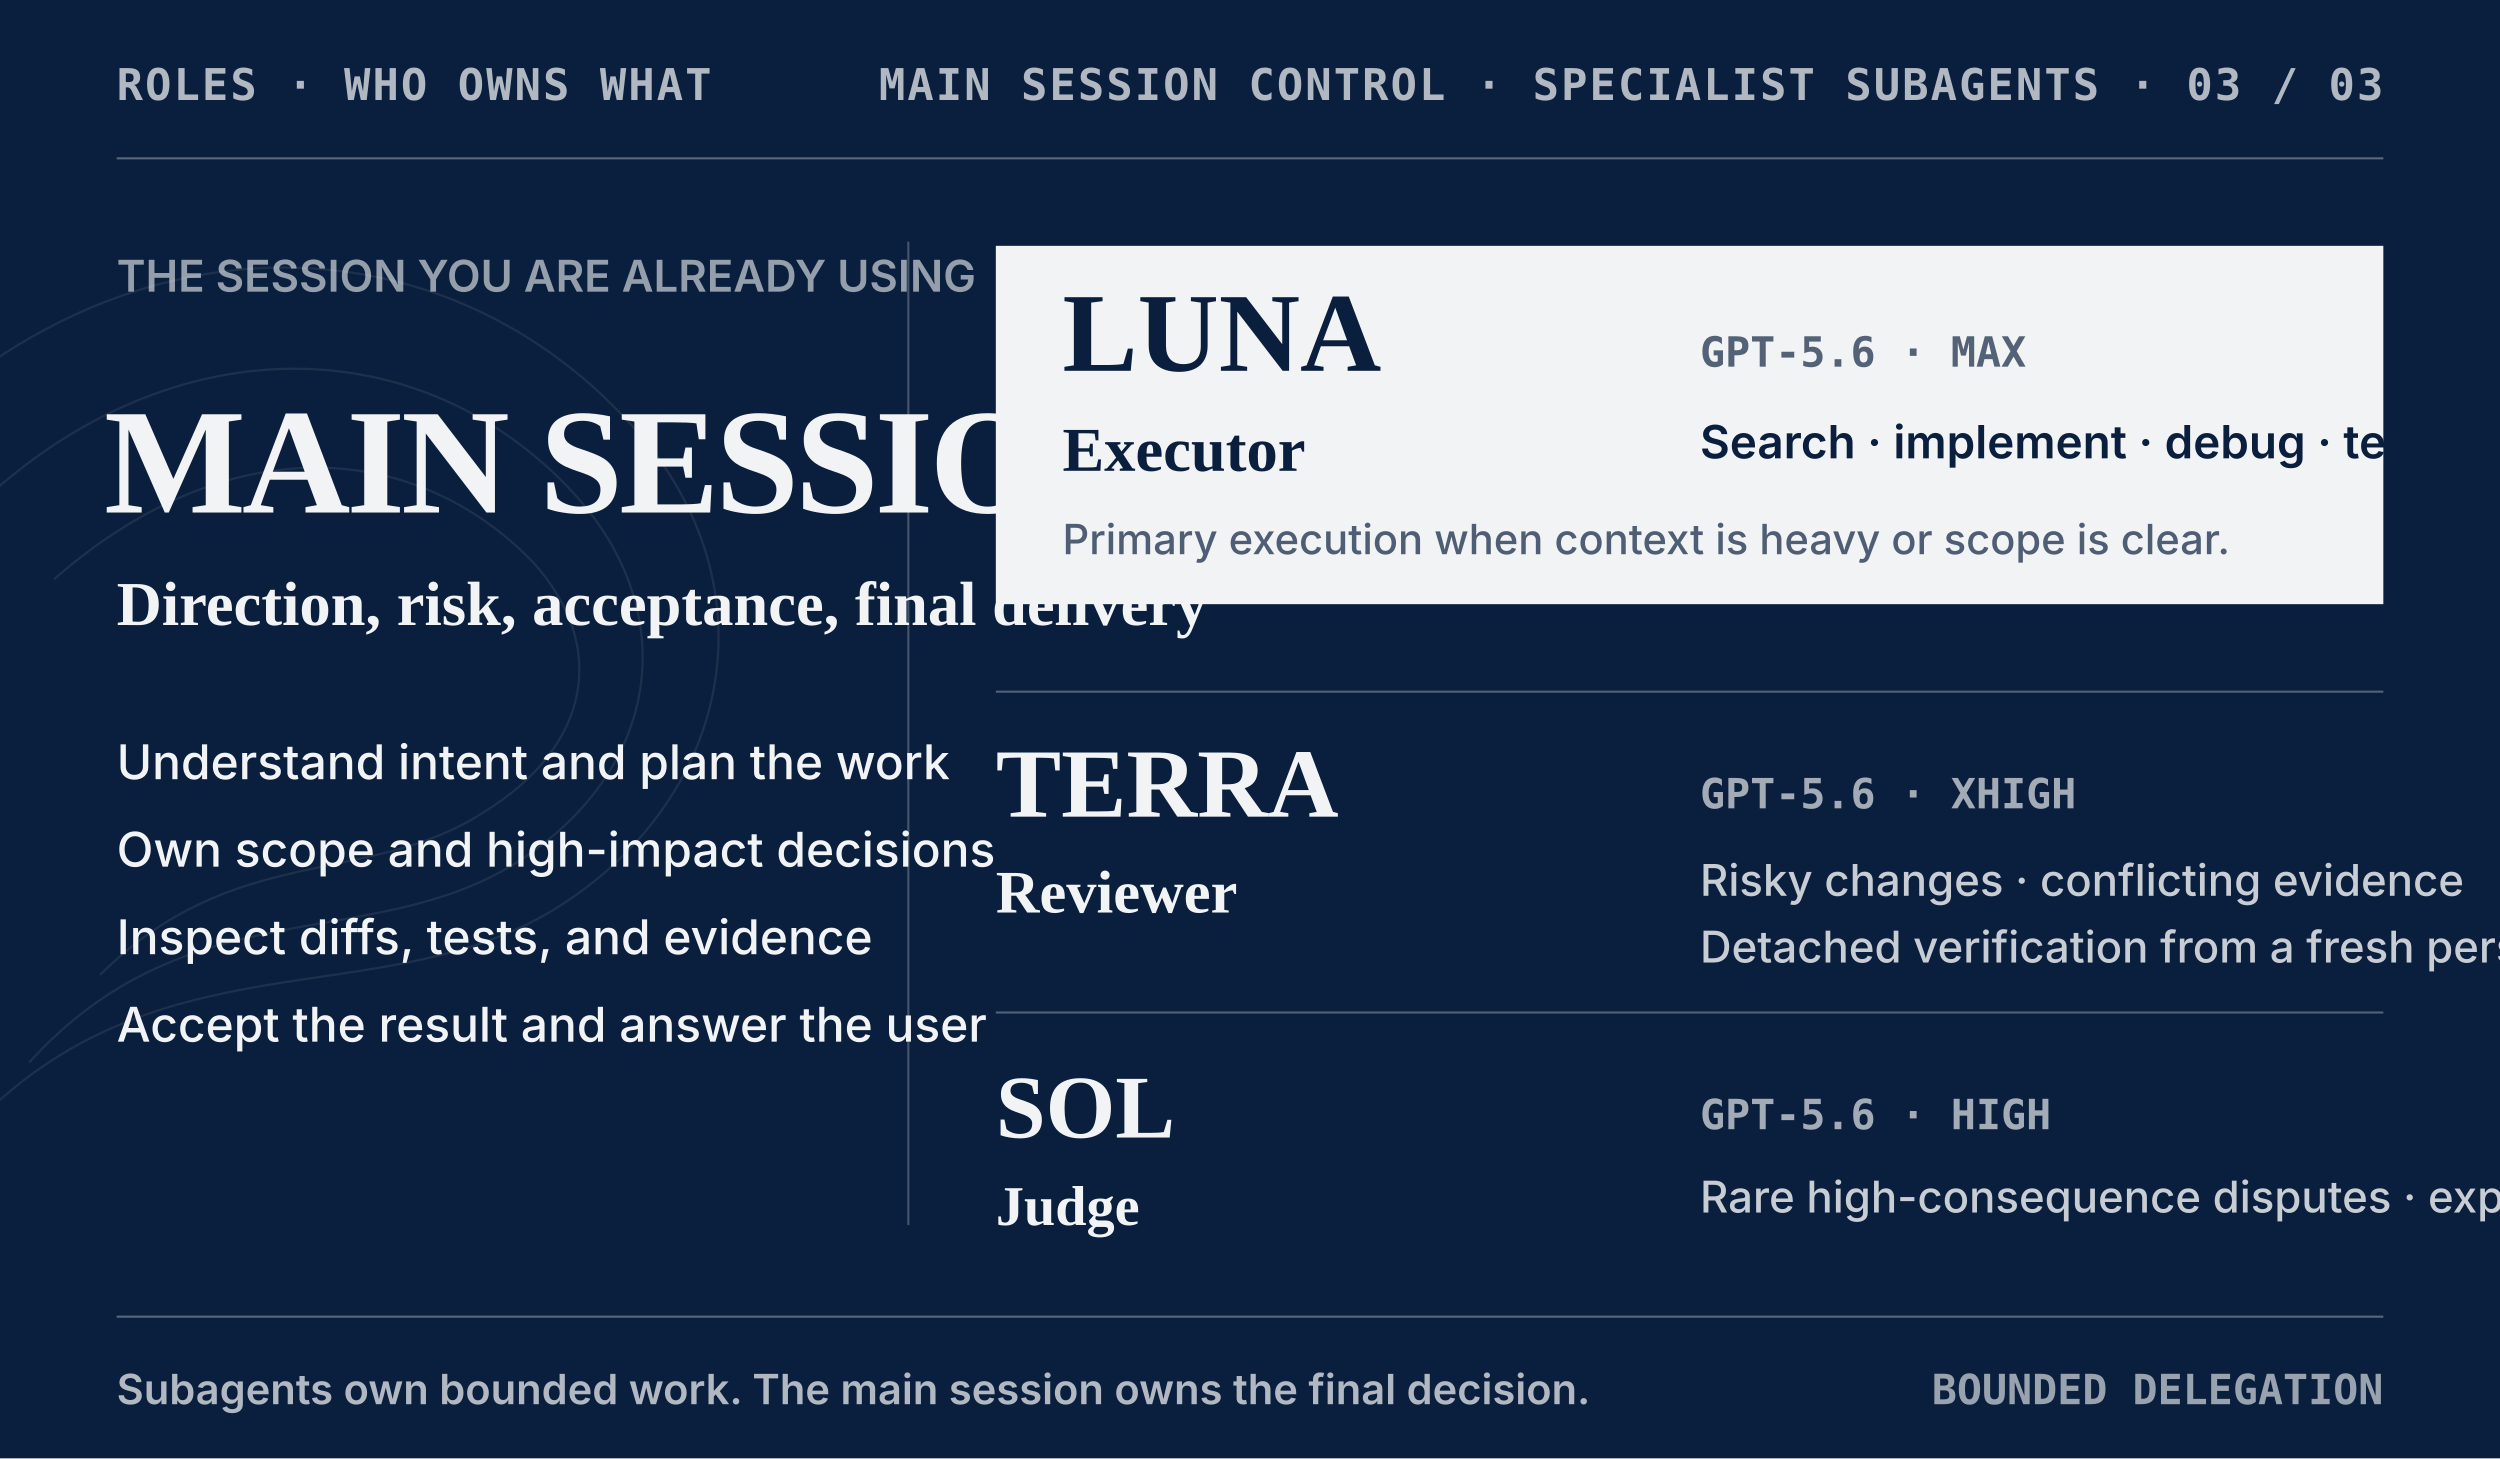
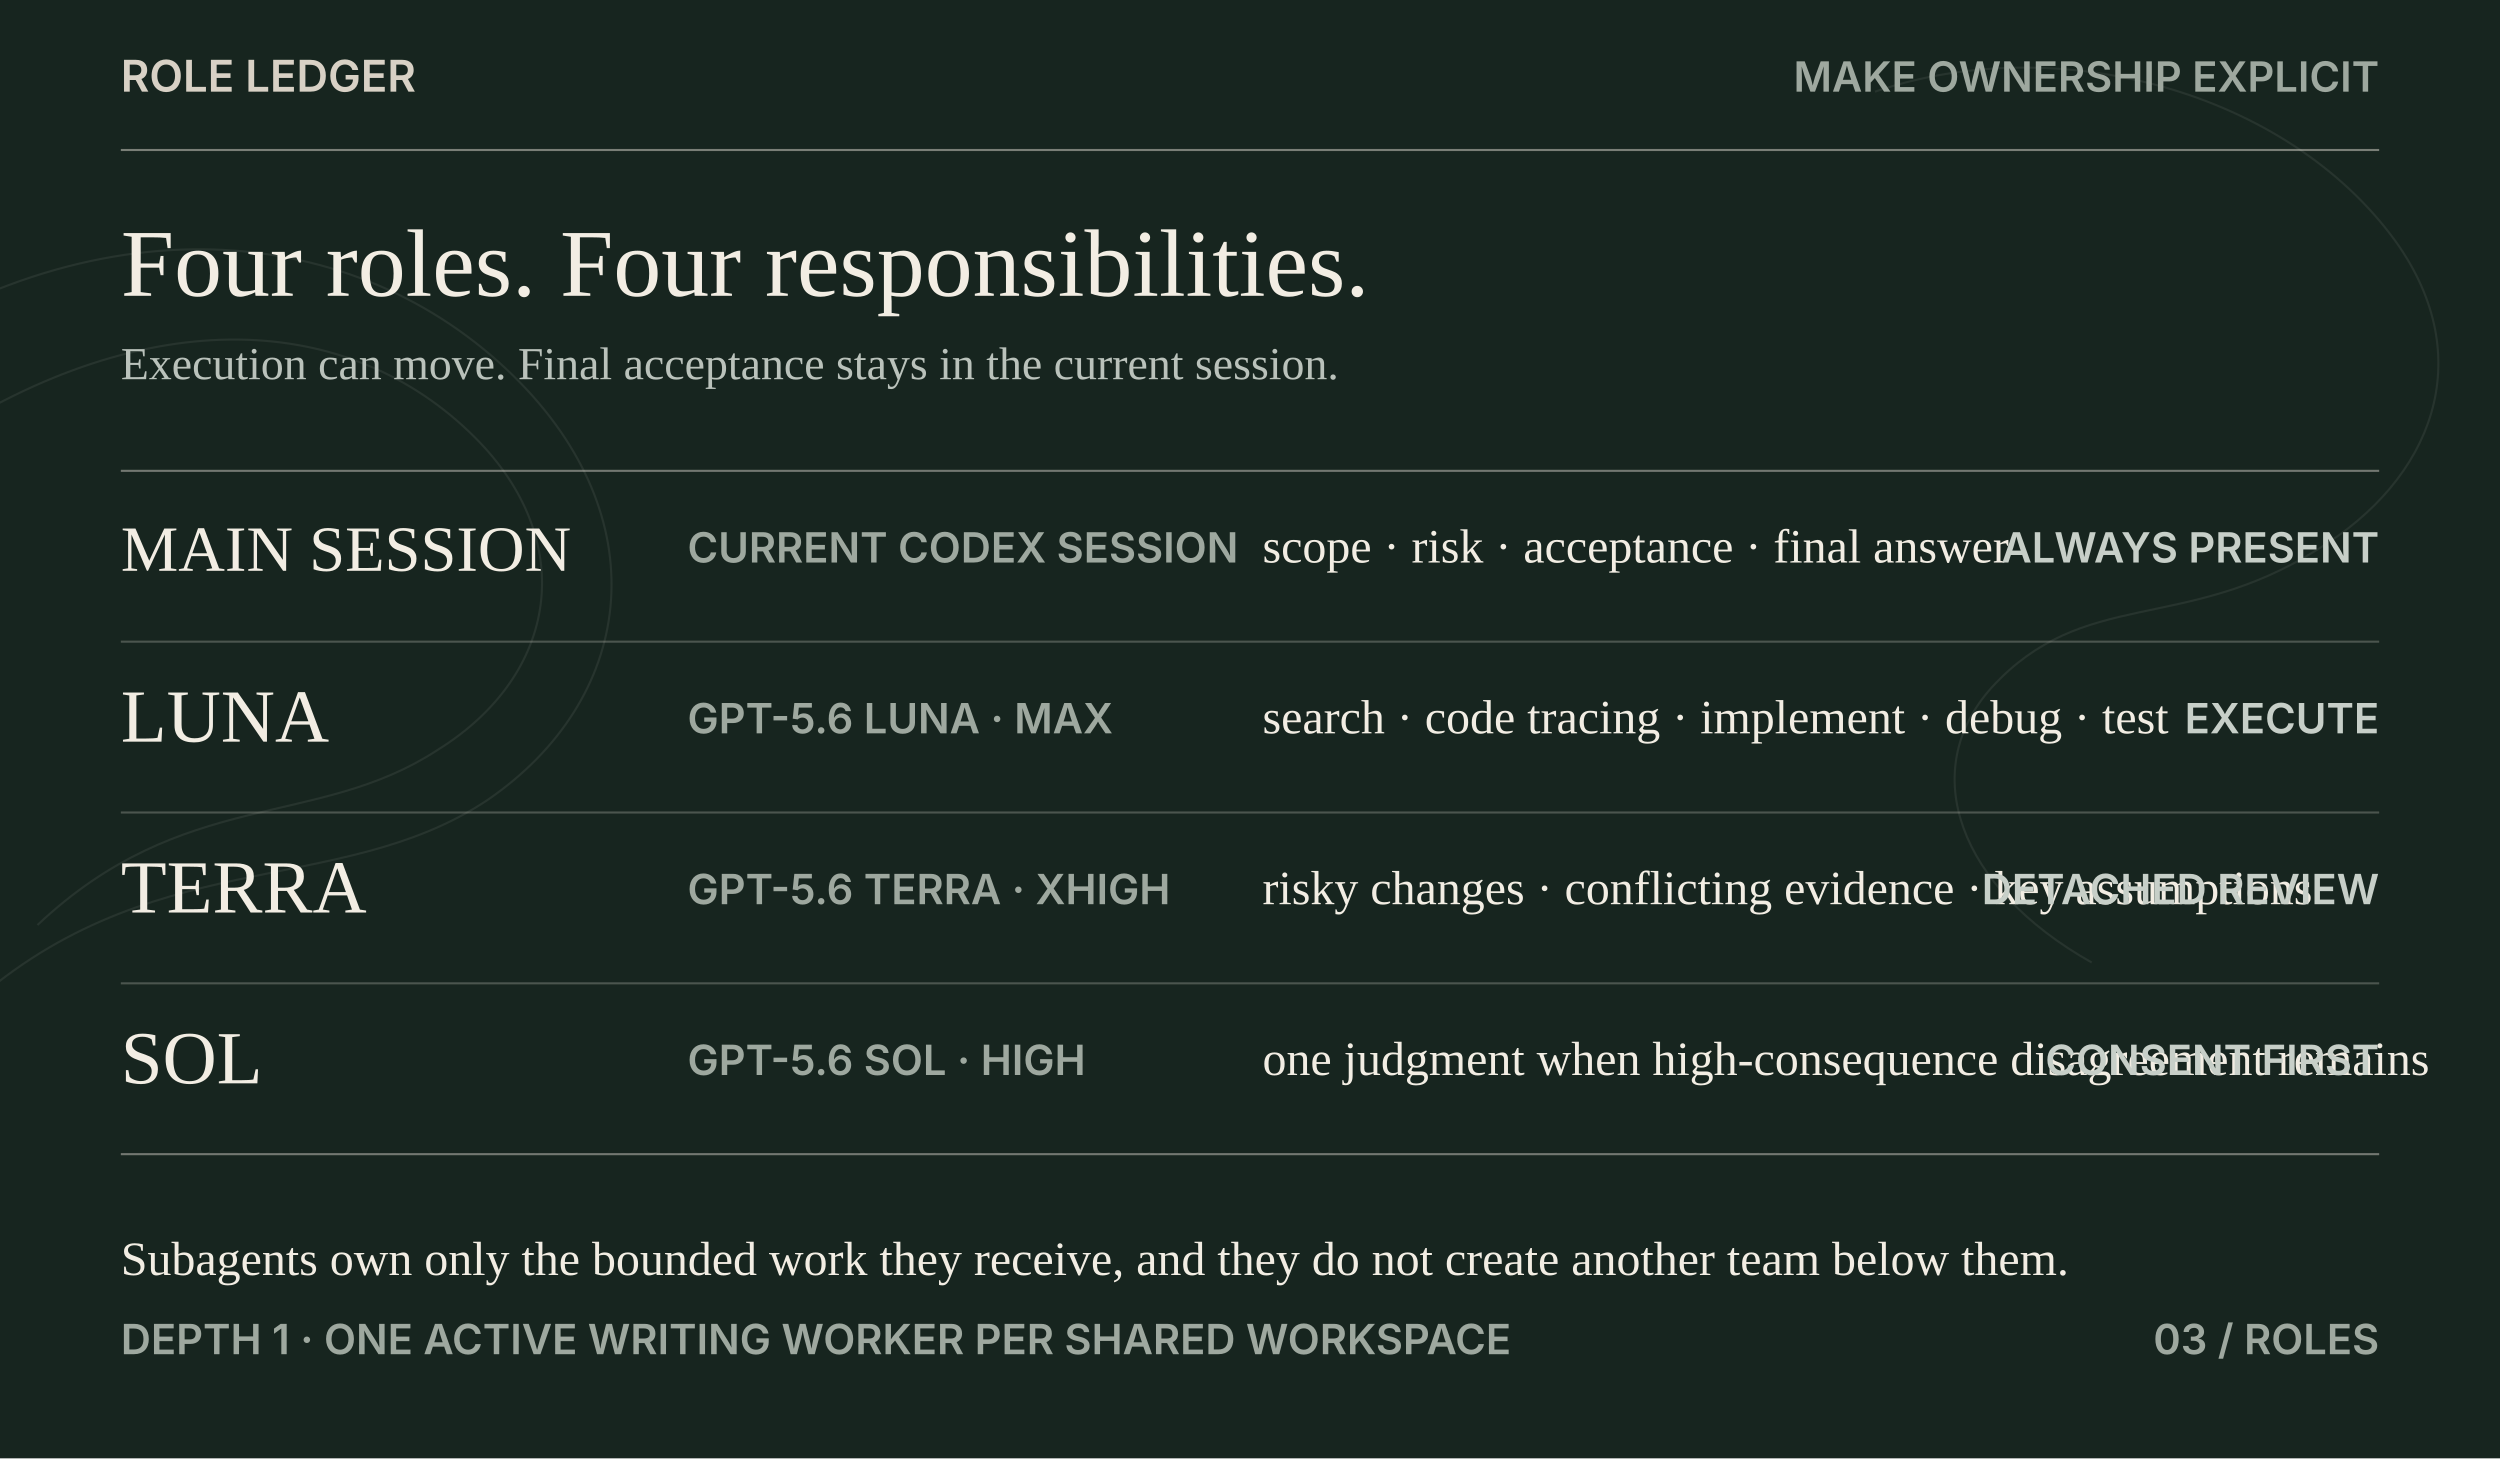
<svg xmlns="http://www.w3.org/2000/svg" width="1200" height="700" viewBox="0 0 1200 700" role="img" aria-labelledby="title desc">
-   <rect width="1200" height="700" fill="#0a1f3d" />
-   <g fill="none" stroke="#f1f3f5" stroke-width="1.05" opacity="0.085">
-     <path d="M-48 210 C68 96 222 106 310 212 C370 286 350 382 270 434 C184 490 72 444 -20 548" />
-     <path d="M-12 244 C84 152 208 158 280 242 C328 300 314 372 248 414 C178 458 90 426 14 510" />
-     <path d="M26 278 C108 206 198 210 256 270 C292 310 284 358 232 390 C176 426 112 404 48 468" />
+   <rect width="1200" height="700" fill="#17251f" />
+   <g fill="none" stroke="#f2ede3" stroke-width="1" opacity="0.075">
+     <path d="M-70 176 C52 92 176 108 250 184 C316 252 304 336 234 384 C162 432 70 404 -18 486" />
+     <path d="M-32 212 C72 144 168 150 228 210 C278 260 268 324 210 360 C152 398 88 378 18 444" />
+     <path d="M900 44 C988 14 1098 44 1150 116 C1190 172 1168 230 1112 264 C1048 304 1000 282 956 330 C920 370 940 426 1004 462" />
  </g>
-   <line x1="56" y1="76" x2="1144" y2="76" stroke="#f1f3f5" stroke-width="1" opacity="0.34" />
-   <line x1="56" y1="632" x2="1144" y2="632" stroke="#f1f3f5" stroke-width="1" opacity="0.34" />
-   <text x="56" y="48" font-family="IBM Plex Mono, SFMono-Regular, Menlo, monospace" font-size="21" font-weight="600" letter-spacing="1" fill="#f1f3f5" opacity="0.72">ROLES · WHO OWNS WHAT</text>
-   <text x="1144" y="48" text-anchor="end" font-family="IBM Plex Mono, SFMono-Regular, Menlo, monospace" font-size="21" font-weight="600" letter-spacing="1" fill="#f1f3f5" opacity="0.72">MAIN SESSION CONTROL · SPECIALIST SUBAGENTS · 03 / 03</text>
-   <text x="56" y="140" font-family="Inter, Helvetica Neue, Arial, sans-serif" font-size="21" font-weight="600" fill="#f1f3f5" opacity="0.6">THE SESSION YOU ARE ALREADY USING</text>
-   <text x="50" y="246" font-family="Playfair Display, Georgia, Times New Roman, serif" font-size="72" font-weight="700" letter-spacing="-1.8" fill="#f1f3f5">MAIN SESSION</text>
-   <text x="56" y="300" font-family="Playfair Display, Georgia, Times New Roman, serif" font-size="30" font-weight="700" fill="#f1f3f5">Direction, risk, acceptance, final delivery</text>
-   <text x="56" y="374" font-family="Inter, Helvetica Neue, Arial, sans-serif" font-size="23" font-weight="500" fill="#f1f3f5">Understand intent and plan the work</text>
-   <text x="56" y="416" font-family="Inter, Helvetica Neue, Arial, sans-serif" font-size="23" font-weight="500" fill="#f1f3f5">Own scope and high-impact decisions</text>
-   <text x="56" y="458" font-family="Inter, Helvetica Neue, Arial, sans-serif" font-size="23" font-weight="500" fill="#f1f3f5">Inspect diffs, tests, and evidence</text>
-   <text x="56" y="500" font-family="Inter, Helvetica Neue, Arial, sans-serif" font-size="23" font-weight="500" fill="#f1f3f5">Accept the result and answer the user</text>
-   <line x1="436" y1="116" x2="436" y2="588" stroke="#f1f3f5" stroke-width="1" opacity="0.26" />
-   <rect x="478" y="118" width="666" height="172" fill="#f1f3f5" />
-   <text x="510" y="178" font-family="Playfair Display, Georgia, Times New Roman, serif" font-size="54" font-weight="700" fill="#0a1f3d">LUNA</text>
-   <text x="510" y="226" font-family="Playfair Display, Georgia, Times New Roman, serif" font-size="30" font-weight="700" fill="#0a1f3d">Executor</text>
-   <text x="816" y="176" font-family="IBM Plex Mono, SFMono-Regular, Menlo, monospace" font-size="20" font-weight="600" fill="#0a1f3d" opacity="0.68">GPT-5.6 · MAX</text>
-   <text x="816" y="220" font-family="Inter, Helvetica Neue, Arial, sans-serif" font-size="22" font-weight="600" fill="#0a1f3d">Search · implement · debug · test</text>
-   <text x="510" y="266" font-family="Inter, Helvetica Neue, Arial, sans-serif" font-size="20" font-weight="500" fill="#0a1f3d" opacity="0.7">Primary execution when context is heavy or scope is clear.</text>
-   <line x1="478" y1="332" x2="1144" y2="332" stroke="#f1f3f5" stroke-width="1" opacity="0.32" />
-   <text x="478" y="392" font-family="Playfair Display, Georgia, Times New Roman, serif" font-size="47" font-weight="700" fill="#f1f3f5">TERRA</text>
-   <text x="478" y="438" font-family="Playfair Display, Georgia, Times New Roman, serif" font-size="29" font-weight="700" fill="#f1f3f5">Reviewer</text>
-   <text x="816" y="388" font-family="IBM Plex Mono, SFMono-Regular, Menlo, monospace" font-size="20" font-weight="600" fill="#f1f3f5" opacity="0.66">GPT-5.6 · XHIGH</text>
-   <text x="816" y="430" font-family="Inter, Helvetica Neue, Arial, sans-serif" font-size="21" font-weight="500" fill="#f1f3f5" opacity="0.82">Risky changes · conflicting evidence</text>
-   <text x="816" y="462" font-family="Inter, Helvetica Neue, Arial, sans-serif" font-size="21" font-weight="500" fill="#f1f3f5" opacity="0.82">Detached verification from a fresh perspective</text>
-   <line x1="478" y1="486" x2="1144" y2="486" stroke="#f1f3f5" stroke-width="1" opacity="0.32" />
-   <text x="478" y="546" font-family="Playfair Display, Georgia, Times New Roman, serif" font-size="43" font-weight="700" fill="#f1f3f5">SOL</text>
-   <text x="478" y="588" font-family="Playfair Display, Georgia, Times New Roman, serif" font-size="27" font-weight="700" fill="#f1f3f5">Judge</text>
-   <text x="816" y="542" font-family="IBM Plex Mono, SFMono-Regular, Menlo, monospace" font-size="20" font-weight="600" fill="#f1f3f5" opacity="0.66">GPT-5.6 · HIGH</text>
-   <text x="816" y="582" font-family="Inter, Helvetica Neue, Arial, sans-serif" font-size="21" font-weight="500" fill="#f1f3f5" opacity="0.82">Rare high-consequence disputes · explicit consent required</text>
-   <text x="56" y="674" font-family="Inter, Helvetica Neue, Arial, sans-serif" font-size="20" font-weight="600" fill="#f1f3f5" opacity="0.72">Subagents own bounded work. The main session owns the final decision.</text>
-   <text x="1144" y="674" text-anchor="end" font-family="IBM Plex Mono, SFMono-Regular, Menlo, monospace" font-size="20" font-weight="600" fill="#f1f3f5" opacity="0.62">BOUNDED DELEGATION</text>
+   <line x1="58" y1="72" x2="1142" y2="72" stroke="#f2ede3" stroke-width="1" opacity="0.45" />
+   <text x="58" y="44" font-family="Inter, Helvetica Neue, Arial, sans-serif" font-size="21" font-weight="600" fill="#d8d1c5">ROLE LEDGER</text>
+   <text x="1142" y="44" text-anchor="end" font-family="Inter, Helvetica Neue, Arial, sans-serif" font-size="20" font-weight="600" fill="#9ea89f">MAKE OWNERSHIP EXPLICIT</text>
+   <text x="58" y="142" font-family="Playfair Display, Georgia, Times New Roman, serif" font-size="46" font-weight="500" fill="#f2ede3">Four roles. Four responsibilities.</text>
+   <text x="58" y="182" font-family="Playfair Display, Georgia, Times New Roman, serif" font-size="22" font-weight="400" fill="#bac2bb">Execution can move. Final acceptance stays in the current session.</text>
+   <g transform="translate(58 226)">
+     <line x1="0" y1="0" x2="1084" y2="0" stroke="#f2ede3" stroke-width="1" opacity="0.42" />
+     <text x="0" y="48" font-family="Playfair Display, Georgia, Times New Roman, serif" font-size="31" font-weight="500" fill="#f2ede3">MAIN SESSION</text>
+     <text x="272" y="44" font-family="Inter, Helvetica Neue, Arial, sans-serif" font-size="20" font-weight="600" fill="#9ea89f">CURRENT CODEX SESSION</text>
+     <text x="548" y="44" font-family="Playfair Display, Georgia, Times New Roman, serif" font-size="23" font-weight="400" fill="#f2ede3">scope · risk · acceptance · final answer</text>
+     <text x="1084" y="44" text-anchor="end" font-family="Inter, Helvetica Neue, Arial, sans-serif" font-size="20" font-weight="600" fill="#c7cfc8">ALWAYS PRESENT</text>
+     <line x1="0" y1="82" x2="1084" y2="82" stroke="#f2ede3" stroke-width="1" opacity="0.24" />
+     <text x="0" y="130" font-family="Playfair Display, Georgia, Times New Roman, serif" font-size="36" font-weight="500" fill="#f2ede3">LUNA</text>
+     <text x="272" y="126" font-family="Inter, Helvetica Neue, Arial, sans-serif" font-size="20" font-weight="600" fill="#9ea89f">GPT-5.6 LUNA · MAX</text>
+     <text x="548" y="126" font-family="Playfair Display, Georgia, Times New Roman, serif" font-size="23" font-weight="400" fill="#f2ede3">search · code tracing · implement · debug · test</text>
+     <text x="1084" y="126" text-anchor="end" font-family="Inter, Helvetica Neue, Arial, sans-serif" font-size="20" font-weight="600" fill="#c7cfc8">EXECUTE</text>
+     <line x1="0" y1="164" x2="1084" y2="164" stroke="#f2ede3" stroke-width="1" opacity="0.24" />
+     <text x="0" y="212" font-family="Playfair Display, Georgia, Times New Roman, serif" font-size="36" font-weight="500" fill="#f2ede3">TERRA</text>
+     <text x="272" y="208" font-family="Inter, Helvetica Neue, Arial, sans-serif" font-size="20" font-weight="600" fill="#9ea89f">GPT-5.6 TERRA · XHIGH</text>
+     <text x="548" y="208" font-family="Playfair Display, Georgia, Times New Roman, serif" font-size="23" font-weight="400" fill="#f2ede3">risky changes · conflicting evidence · key assumptions</text>
+     <text x="1084" y="208" text-anchor="end" font-family="Inter, Helvetica Neue, Arial, sans-serif" font-size="20" font-weight="600" fill="#c7cfc8">DETACHED REVIEW</text>
+     <line x1="0" y1="246" x2="1084" y2="246" stroke="#f2ede3" stroke-width="1" opacity="0.24" />
+     <text x="0" y="294" font-family="Playfair Display, Georgia, Times New Roman, serif" font-size="36" font-weight="500" fill="#f2ede3">SOL</text>
+     <text x="272" y="290" font-family="Inter, Helvetica Neue, Arial, sans-serif" font-size="20" font-weight="600" fill="#9ea89f">GPT-5.6 SOL · HIGH</text>
+     <text x="548" y="290" font-family="Playfair Display, Georgia, Times New Roman, serif" font-size="23" font-weight="400" fill="#f2ede3">one judgment when high-consequence disagreement remains</text>
+     <text x="1084" y="290" text-anchor="end" font-family="Inter, Helvetica Neue, Arial, sans-serif" font-size="20" font-weight="600" fill="#c7cfc8">CONSENT FIRST</text>
+     <line x1="0" y1="328" x2="1084" y2="328" stroke="#f2ede3" stroke-width="1" opacity="0.42" />
+   </g>
+   <text x="58" y="612" font-family="Playfair Display, Georgia, Times New Roman, serif" font-size="23" font-weight="400" fill="#f2ede3">Subagents own only the bounded work they receive, and they do not create another team below them.</text>
+   <text x="58" y="650" font-family="Inter, Helvetica Neue, Arial, sans-serif" font-size="20" font-weight="600" fill="#9ea89f">DEPTH 1 · ONE ACTIVE WRITING WORKER PER SHARED WORKSPACE</text>
+   <text x="1142" y="650" text-anchor="end" font-family="Inter, Helvetica Neue, Arial, sans-serif" font-size="20" font-weight="600" fill="#9ea89f">03 / ROLES</text>
</svg>
